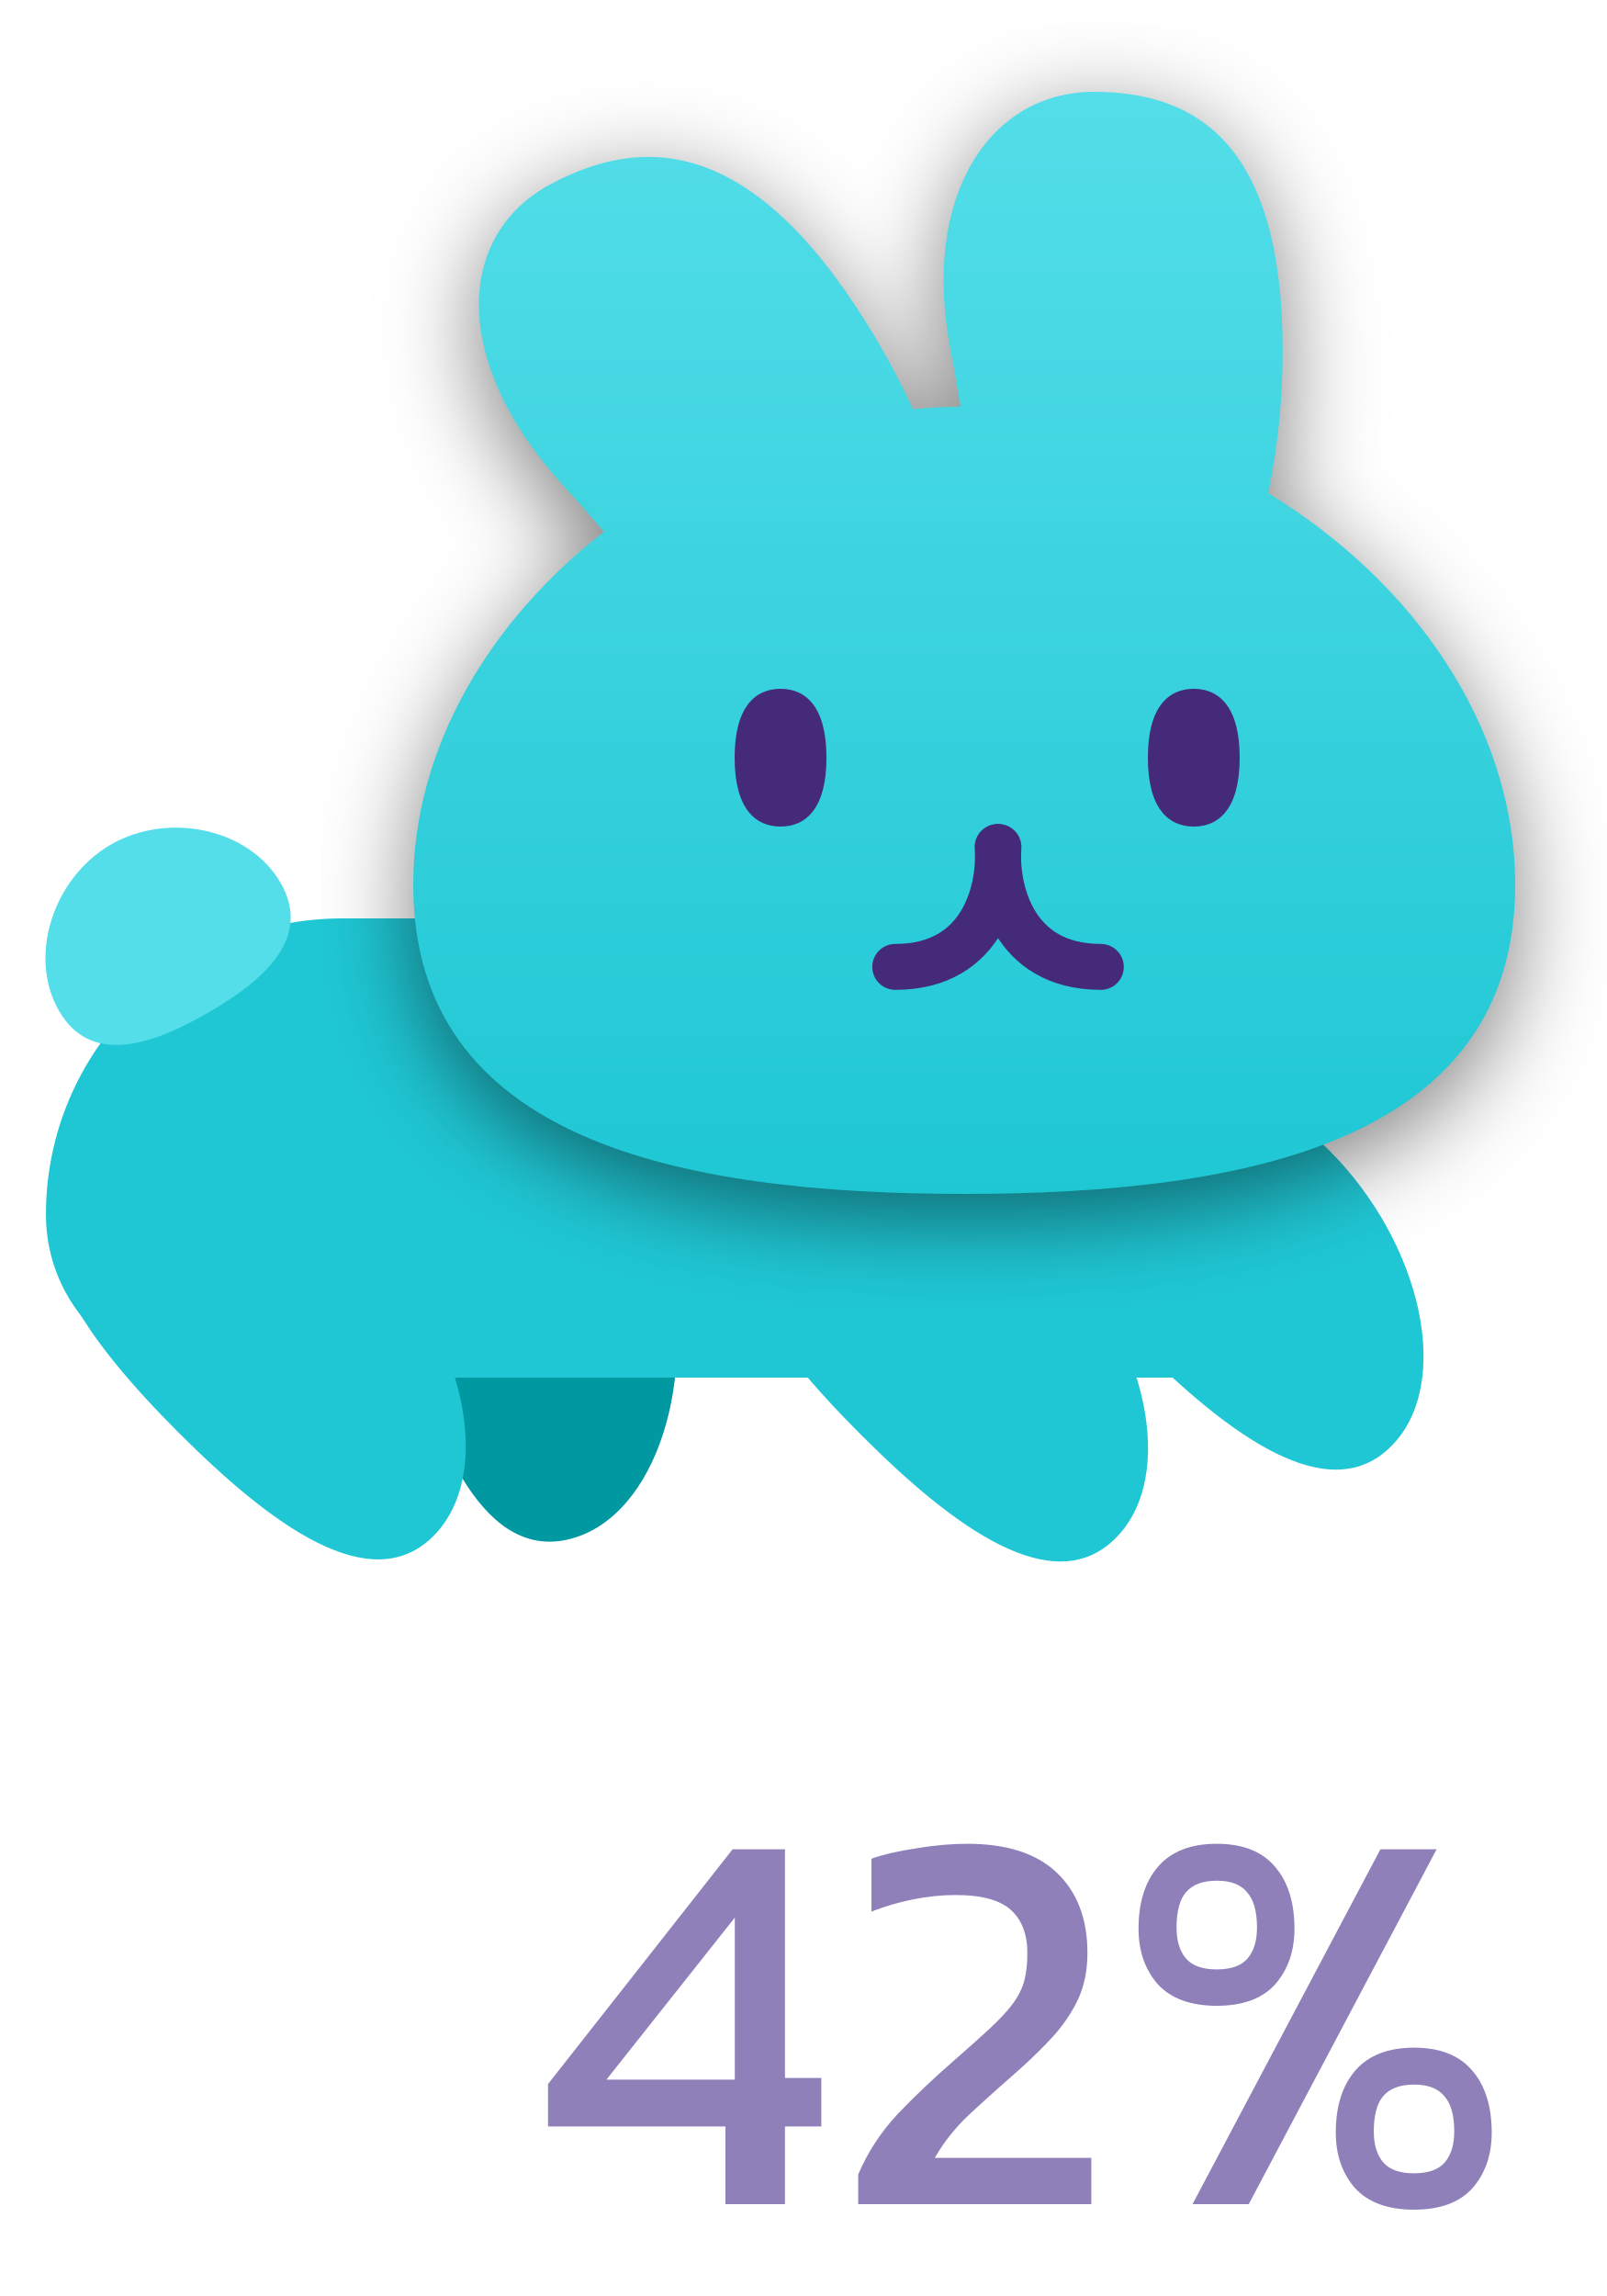
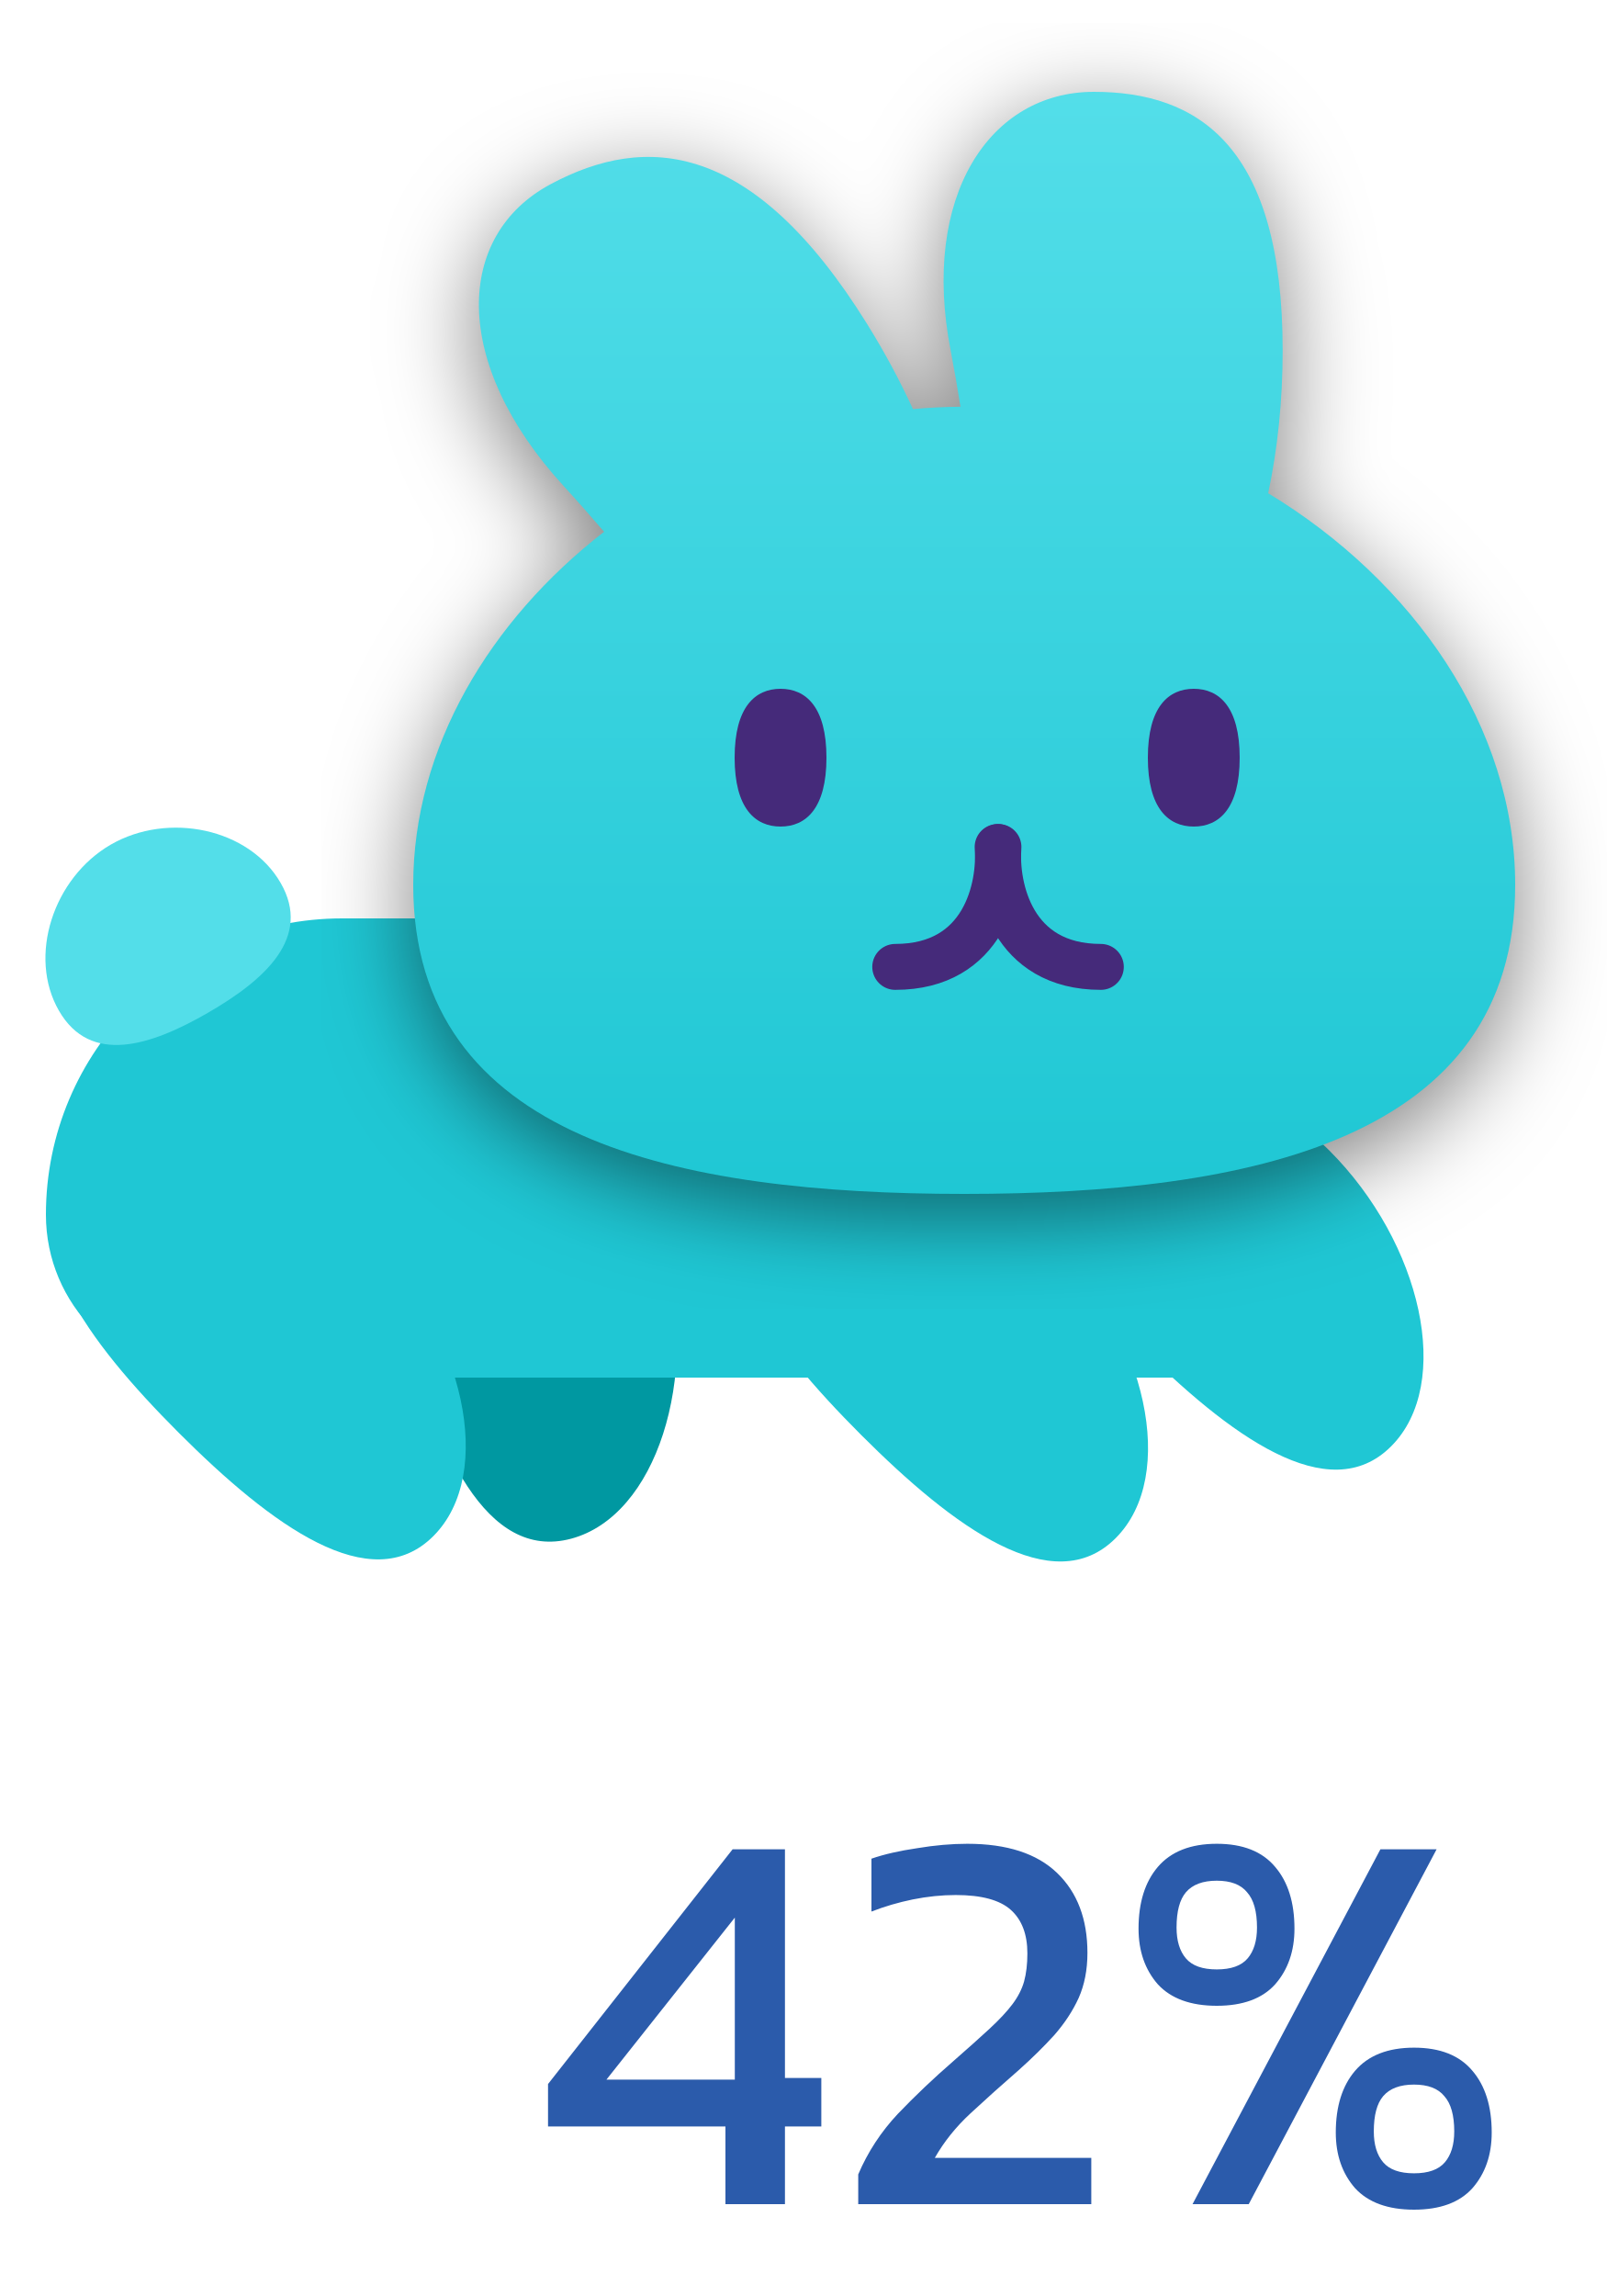
<svg xmlns="http://www.w3.org/2000/svg" width="35" height="50" viewBox="0 0 35 50" fill="none">
  <path d="M9.588 22.865C7.729 23.363 8.025 26.033 8.764 28.79C9.502 31.546 10.581 34.006 12.44 33.508C14.299 33.01 15.233 30.01 14.495 27.254C13.756 24.498 11.447 22.367 9.588 22.865Z" fill="#0098A1" />
  <path d="M1 26.452C1 22.889 3.888 20 7.452 20H13V30H4.548C2.589 30 1 28.411 1 26.452Z" fill="#1FC7D4" />
  <path d="M6.111 19.225C6.797 20.412 5.778 21.334 4.528 22.056C3.278 22.778 1.97 23.199 1.284 22.011C0.599 20.824 1.163 19.115 2.413 18.393C3.663 17.672 5.425 18.037 6.111 19.225Z" fill="#53DEE9" />
  <path d="M1.647 25.66C0.286 27.021 1.878 29.185 3.895 31.203C5.913 33.221 8.077 34.812 9.438 33.452C10.799 32.091 10.108 29.025 8.091 27.008C6.073 24.99 3.007 24.299 1.647 25.66Z" fill="#1FC7D4" />
  <rect width="1" height="10" transform="matrix(-1 0 0 1 14 20)" fill="#1FC7D4" />
  <rect x="9" y="20" width="17" height="10" fill="#1FC7D4" />
  <path d="M16.507 25.706C15.146 27.067 16.738 29.231 18.756 31.249C20.773 33.267 22.938 34.858 24.298 33.497C25.659 32.137 24.968 29.071 22.951 27.053C20.933 25.036 17.868 24.345 16.507 25.706Z" fill="#1FC7D4" />
  <path d="M22.507 23.706C21.146 25.067 22.738 27.231 24.756 29.249C26.773 31.267 28.938 32.858 30.298 31.497C31.659 30.137 30.968 27.071 28.951 25.053C26.933 23.036 23.868 22.345 22.507 23.706Z" fill="#1FC7D4" />
  <g filter="url(#filter0_d)">
    <path fill-rule="evenodd" clip-rule="evenodd" d="M20.705 7.634C20.781 8.027 20.852 8.438 20.919 8.857C20.573 8.86 20.227 8.877 19.884 8.909C19.603 8.295 19.269 7.672 18.884 7.053C16.396 3.051 14.062 2.901 11.989 4.013C9.915 5.124 9.811 7.896 12.283 10.592C12.57 10.905 12.863 11.238 13.157 11.58C10.66 13.516 9 16.291 9 19.27C9 24.829 14.785 26 21 26C27.215 26 33 24.829 33 19.27C33 15.828 30.784 12.658 27.621 10.741C27.824 9.785 27.936 8.735 27.936 7.634C27.936 3.172 26.095 2 23.824 2C21.553 2 20.051 4.271 20.705 7.634Z" fill="url(#paint0_linear_bunny_full)" />
  </g>
  <path d="M21.728 18.445C21.796 19.315 21.445 21.056 19.498 21.056" stroke="#452A7A" stroke-linecap="round" />
  <path d="M21.746 18.445C21.678 19.315 22.03 21.056 23.976 21.056" stroke="#452A7A" stroke-linecap="round" />
  <path d="M18 16.5C18 17.605 17.552 18 17 18C16.448 18 16 17.605 16 16.5C16 15.395 16.448 15 17 15C17.552 15 18 15.395 18 16.5Z" fill="#452A7A" />
  <path d="M27 16.5C27 17.605 26.552 18 26 18C25.448 18 25 17.605 25 16.5C25 15.395 25.448 15 26 15C26.552 15 27 15.395 27 16.5Z" fill="#452A7A" />
-   <path d="M15.8 48V46.308H11.936V45.384L15.956 40.272H17.096V45.252H17.888V46.308H17.096V48H15.8ZM13.208 45.288H16.004V41.76L13.208 45.288ZM18.692 48V47.352C18.9 46.864 19.188 46.424 19.556 46.032C19.932 45.64 20.332 45.26 20.756 44.892C21.076 44.612 21.34 44.376 21.548 44.184C21.764 43.984 21.932 43.804 22.052 43.644C22.172 43.484 22.256 43.32 22.304 43.152C22.352 42.976 22.376 42.772 22.376 42.54C22.376 42.124 22.256 41.808 22.016 41.592C21.776 41.376 21.376 41.268 20.816 41.268C20.512 41.268 20.2 41.3 19.88 41.364C19.568 41.428 19.268 41.516 18.98 41.628V40.476C19.26 40.38 19.592 40.304 19.976 40.248C20.36 40.184 20.724 40.152 21.068 40.152C21.932 40.152 22.584 40.364 23.024 40.788C23.464 41.212 23.684 41.792 23.684 42.528C23.684 42.896 23.62 43.224 23.492 43.512C23.364 43.792 23.188 44.06 22.964 44.316C22.74 44.564 22.48 44.82 22.184 45.084C21.816 45.404 21.468 45.716 21.14 46.02C20.82 46.316 20.56 46.64 20.36 46.992H23.768V48H18.692ZM26.501 43.68C25.933 43.68 25.505 43.524 25.217 43.212C24.937 42.892 24.797 42.488 24.797 42C24.797 41.432 24.937 40.984 25.217 40.656C25.505 40.32 25.933 40.152 26.501 40.152C27.069 40.152 27.493 40.32 27.773 40.656C28.053 40.984 28.193 41.432 28.193 42C28.193 42.488 28.053 42.892 27.773 43.212C27.493 43.524 27.069 43.68 26.501 43.68ZM25.973 48L30.065 40.272H31.289L27.197 48H25.973ZM26.501 42.888C26.813 42.888 27.037 42.808 27.173 42.648C27.309 42.488 27.377 42.264 27.377 41.976C27.377 41.624 27.305 41.368 27.161 41.208C27.025 41.04 26.805 40.956 26.501 40.956C26.197 40.956 25.973 41.04 25.829 41.208C25.693 41.368 25.625 41.624 25.625 41.976C25.625 42.264 25.693 42.488 25.829 42.648C25.965 42.808 26.189 42.888 26.501 42.888ZM30.797 48.12C30.229 48.12 29.801 47.964 29.513 47.652C29.233 47.332 29.093 46.928 29.093 46.44C29.093 45.872 29.233 45.424 29.513 45.096C29.801 44.76 30.229 44.592 30.797 44.592C31.365 44.592 31.789 44.76 32.069 45.096C32.349 45.424 32.489 45.872 32.489 46.44C32.489 46.928 32.349 47.332 32.069 47.652C31.789 47.964 31.365 48.12 30.797 48.12ZM30.797 47.328C31.109 47.328 31.333 47.248 31.469 47.088C31.605 46.928 31.673 46.704 31.673 46.416C31.673 46.064 31.601 45.808 31.457 45.648C31.321 45.48 31.101 45.396 30.797 45.396C30.493 45.396 30.269 45.48 30.125 45.648C29.989 45.808 29.921 46.064 29.921 46.416C29.921 46.704 29.989 46.928 30.125 47.088C30.261 47.248 30.485 47.328 30.797 47.328Z" fill="#8F80BA" />
+   <path d="M15.8 48V46.308H11.936V45.384L15.956 40.272H17.096V45.252H17.888V46.308H17.096V48H15.8ZM13.208 45.288H16.004V41.76L13.208 45.288ZM18.692 48V47.352C18.9 46.864 19.188 46.424 19.556 46.032C19.932 45.64 20.332 45.26 20.756 44.892C21.076 44.612 21.34 44.376 21.548 44.184C21.764 43.984 21.932 43.804 22.052 43.644C22.172 43.484 22.256 43.32 22.304 43.152C22.352 42.976 22.376 42.772 22.376 42.54C22.376 42.124 22.256 41.808 22.016 41.592C21.776 41.376 21.376 41.268 20.816 41.268C20.512 41.268 20.2 41.3 19.88 41.364C19.568 41.428 19.268 41.516 18.98 41.628V40.476C19.26 40.38 19.592 40.304 19.976 40.248C20.36 40.184 20.724 40.152 21.068 40.152C21.932 40.152 22.584 40.364 23.024 40.788C23.464 41.212 23.684 41.792 23.684 42.528C23.684 42.896 23.62 43.224 23.492 43.512C23.364 43.792 23.188 44.06 22.964 44.316C22.74 44.564 22.48 44.82 22.184 45.084C21.816 45.404 21.468 45.716 21.14 46.02C20.82 46.316 20.56 46.64 20.36 46.992H23.768V48H18.692ZM26.501 43.68C25.933 43.68 25.505 43.524 25.217 43.212C24.937 42.892 24.797 42.488 24.797 42C24.797 41.432 24.937 40.984 25.217 40.656C25.505 40.32 25.933 40.152 26.501 40.152C27.069 40.152 27.493 40.32 27.773 40.656C28.053 40.984 28.193 41.432 28.193 42C28.193 42.488 28.053 42.892 27.773 43.212C27.493 43.524 27.069 43.68 26.501 43.68ZM25.973 48L30.065 40.272H31.289L27.197 48H25.973ZM26.501 42.888C26.813 42.888 27.037 42.808 27.173 42.648C27.309 42.488 27.377 42.264 27.377 41.976C27.377 41.624 27.305 41.368 27.161 41.208C27.025 41.04 26.805 40.956 26.501 40.956C26.197 40.956 25.973 41.04 25.829 41.208C25.693 41.368 25.625 41.624 25.625 41.976C25.625 42.264 25.693 42.488 25.829 42.648C25.965 42.808 26.189 42.888 26.501 42.888ZM30.797 48.12C30.229 48.12 29.801 47.964 29.513 47.652C29.233 47.332 29.093 46.928 29.093 46.44C29.093 45.872 29.233 45.424 29.513 45.096C29.801 44.76 30.229 44.592 30.797 44.592C31.365 44.592 31.789 44.76 32.069 45.096C32.349 45.424 32.489 45.872 32.489 46.44C32.489 46.928 32.349 47.332 32.069 47.652C31.789 47.964 31.365 48.12 30.797 48.12ZM30.797 47.328C31.109 47.328 31.333 47.248 31.469 47.088C31.605 46.928 31.673 46.704 31.673 46.416C31.673 46.064 31.601 45.808 31.457 45.648C31.321 45.48 31.101 45.396 30.797 45.396C30.493 45.396 30.269 45.48 30.125 45.648C29.989 45.808 29.921 46.064 29.921 46.416C29.921 46.704 29.989 46.928 30.125 47.088C30.261 47.248 30.485 47.328 30.797 47.328Z" fill="#2b5bab" />
  <defs>
    <filter id="filter0_d" x="7" y="0.5" width="28" height="28" filterUnits="userSpaceOnUse" color-interpolation-filters="sRGB">
      <feFlood flood-opacity="0" result="BackgroundImageFix" />
      <feColorMatrix in="SourceAlpha" type="matrix" values="0 0 0 0 0 0 0 0 0 0 0 0 0 0 0 0 0 0 127 0" />
      <feOffset dy="0.5" />
      <feGaussianBlur stdDeviation="1" />
      <feColorMatrix type="matrix" values="0 0 0 0 0 0 0 0 0 0 0 0 0 0 0 0 0 0 0.5 0" />
      <feBlend mode="normal" in2="BackgroundImageFix" result="effect1_dropShadow" />
      <feBlend mode="normal" in="SourceGraphic" in2="effect1_dropShadow" result="shape" />
    </filter>
    <linearGradient id="paint0_linear_bunny_full" x1="21" y1="2" x2="21" y2="26" gradientUnits="userSpaceOnUse">
      <stop stop-color="#53DEE9" />
      <stop offset="1" stop-color="#1FC7D4" />
    </linearGradient>
  </defs>
</svg>
